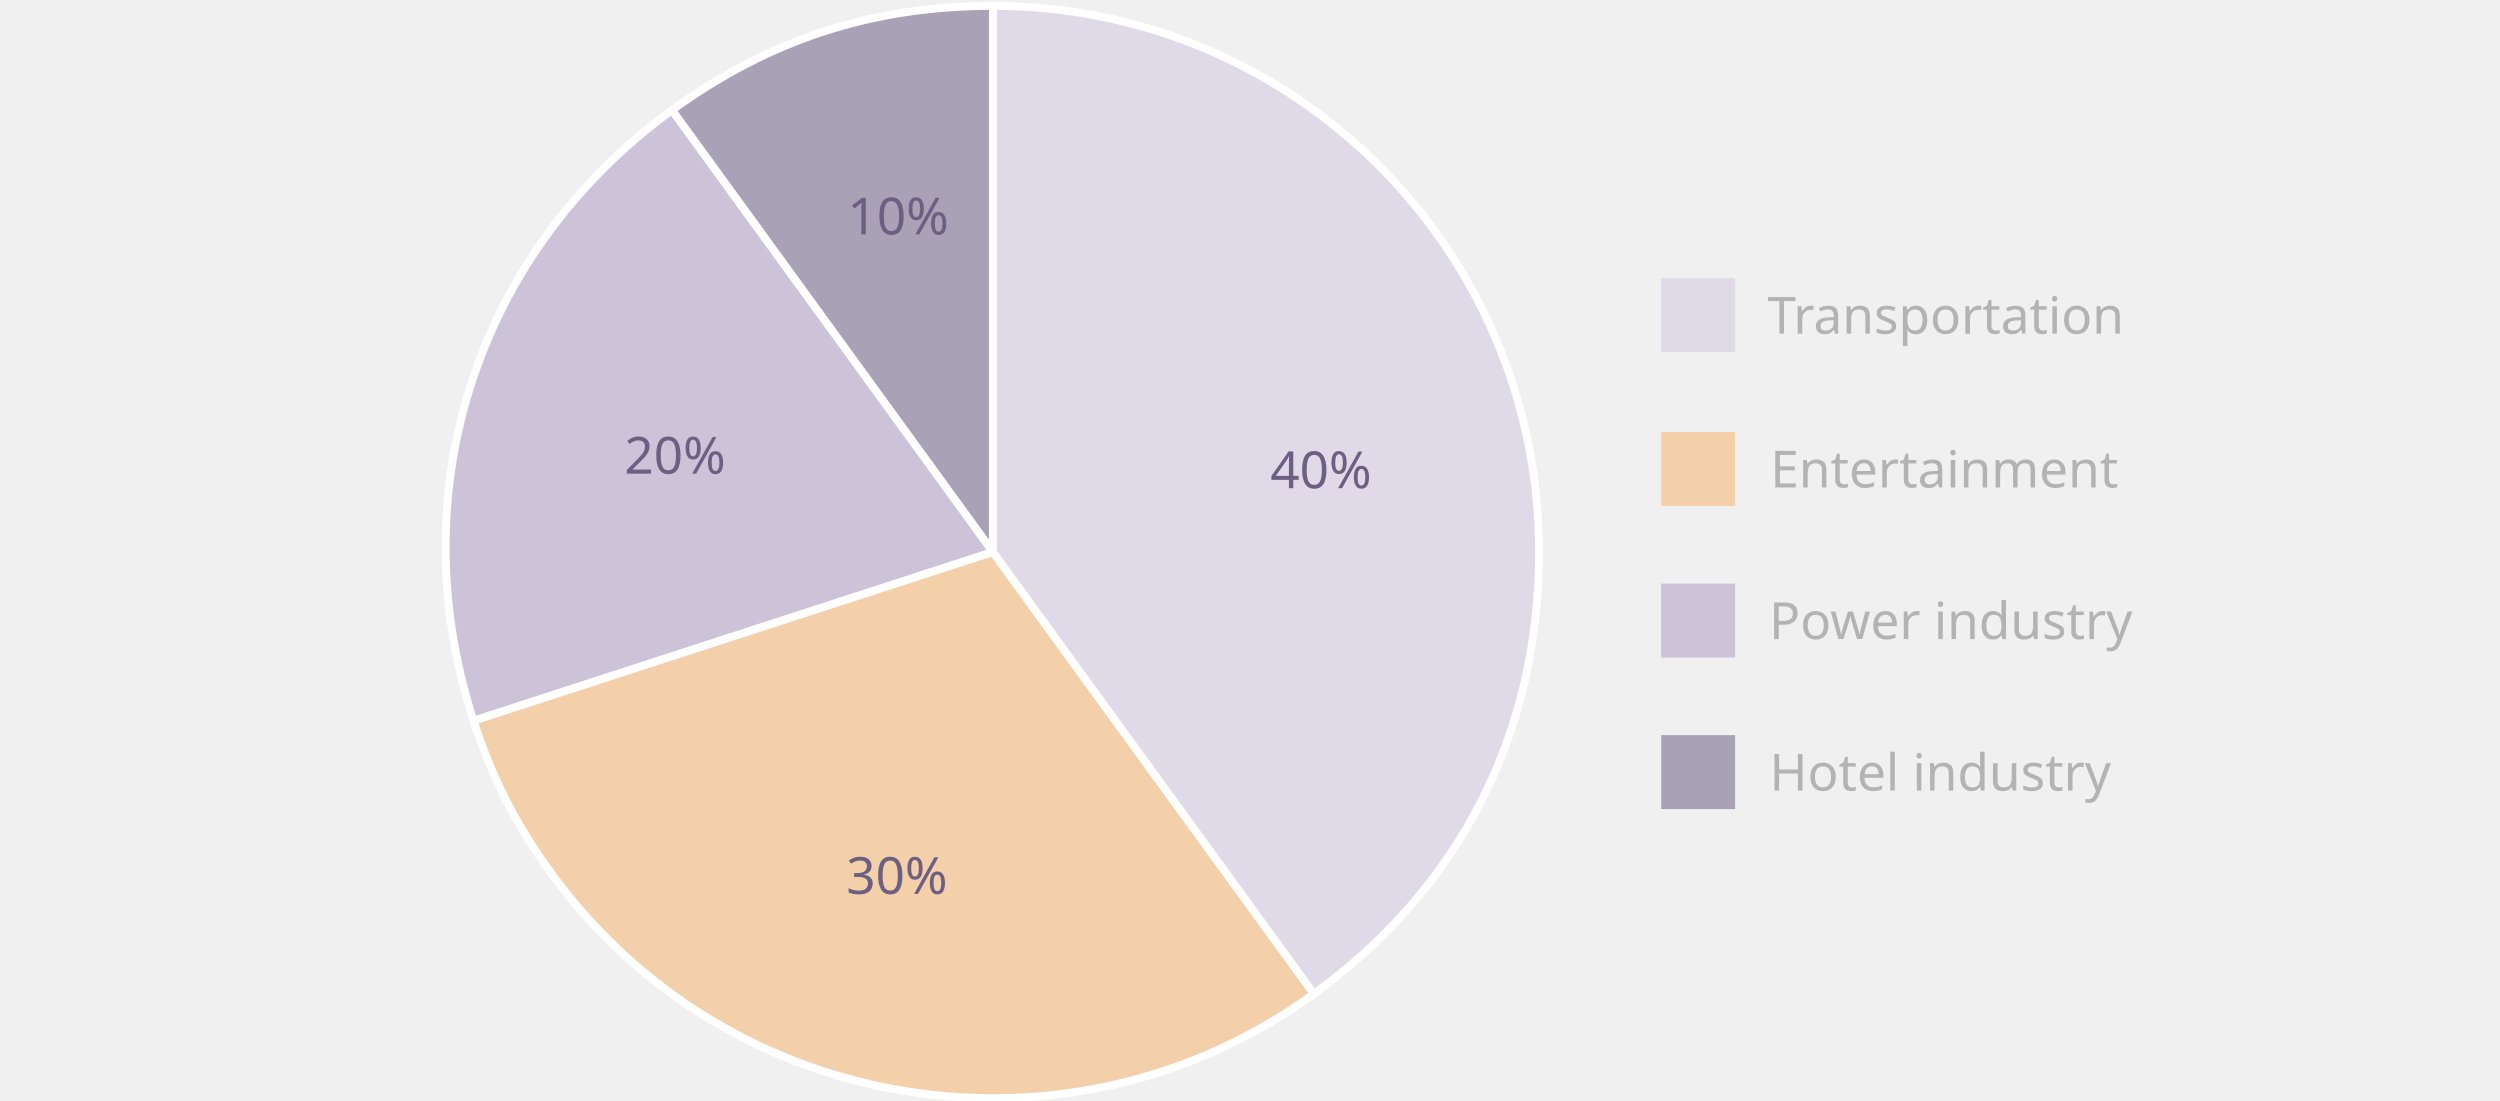
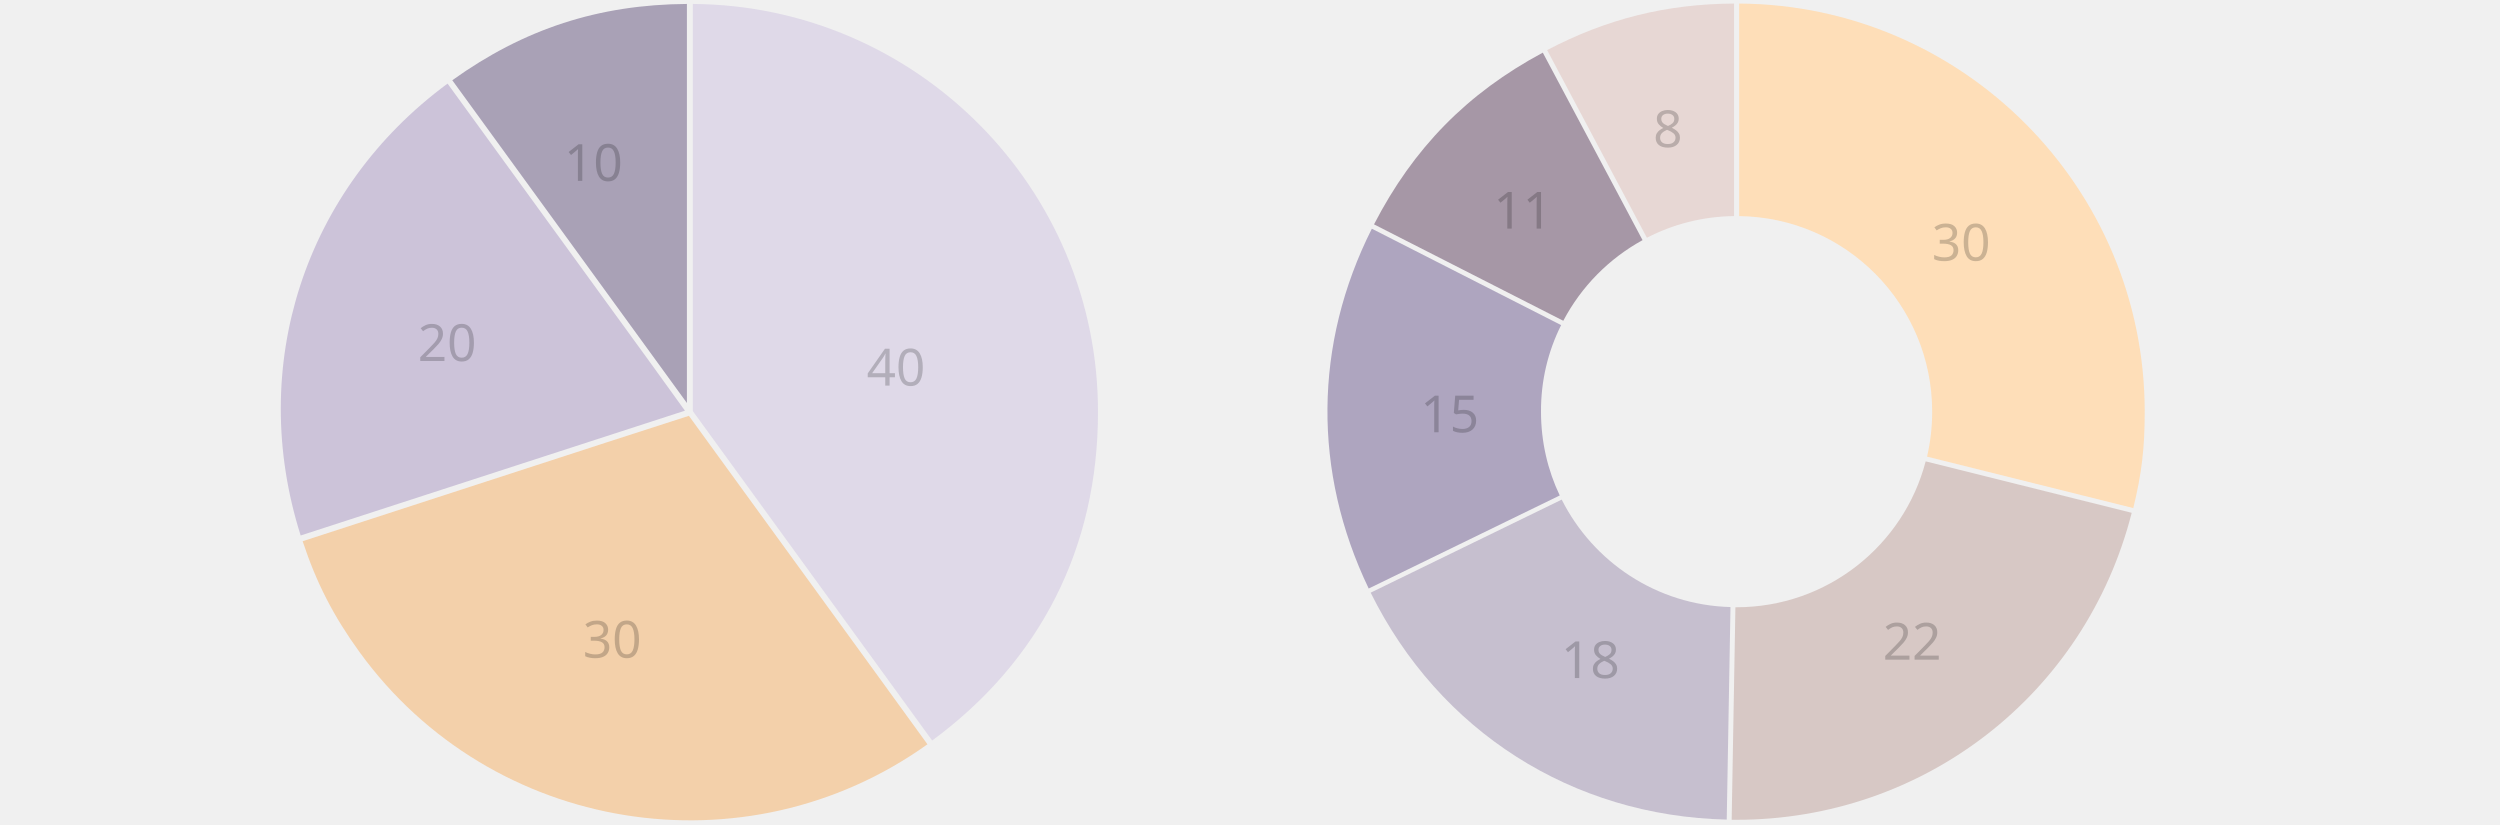
- <svg xmlns="http://www.w3.org/2000/svg" version="1.1" id="Layer_1" x="0px" y="0px" width="1268px" height="558px" viewBox="0 0 1268 558" enable-background="new 0 0 1268 558" xml:space="preserve">
+ <svg xmlns="http://www.w3.org/2000/svg" version="1.1" x="0px" y="0px" viewBox="0 0 1268 418" enable-background="new 0 0 1268 418" xml:space="preserve">
+   <g id="Layer_1">
+     <path fill="#A9A1B6" d="M348.4,2c-44.7,0.3-82.6,12.6-119,38.7l119,163.7V2z" />
+     <path fill="#CCC3D9" d="M227,42.4c-72.6,53.5-101.8,143.2-74.5,229.2l109.3-35.5l85.6-27.8L329,182.8L227,42.4z" />
+     <path fill="#F3D0AA" d="M308.2,224.2l-154.7,50.3c7,21.2,15.7,38.1,28.9,56.3c66.8,92,195.7,112.7,288,46.7l-28.5-39.3l-92.5-127.3   L308.2,224.2z" />
+     <path fill="#DFD9E8" d="M472.8,375.6c55-40.5,84.1-98.1,84.1-166.6C557,95.4,464.9,2.8,351.4,2v206.5l45.5,62.6L472.8,375.6z" />
+     <g opacity="0.2">
+       <text transform="matrix(1 0 0 1 439.5598 195.5654)" font-family="'RobotoCondensed-Regular'" font-size="26px">40</text>
+     </g>
+     <g opacity="0.2">
+       <text transform="matrix(1 0 0 1 295.6359 333.5805)" font-family="'RobotoCondensed-Regular'" font-size="26px">30</text>
+     </g>
+     <g opacity="0.2">
+       <text transform="matrix(1 0 0 1 211.9064 183.1082)" font-family="'RobotoCondensed-Regular'" font-size="26px">20</text>
+     </g>
+     <g opacity="0.2">
+       <text transform="matrix(1 0 0 1 286.1076 91.7485)" font-family="'RobotoCondensed-Regular'" font-size="26px">10</text>
+     </g>
+     <g>
+       <path fill="#E7D7D4" d="M879.5,1.8C845.2,2,815,9.5,784.7,25.4l50.6,95.2c13.3-6.9,28.3-10.8,44.2-11V1.8z" />
+       <path fill="#A697A6" d="M833.1,121.8l-14.5-27.3l-36.1-67.8c-38.4,20.6-65.6,48.4-85.6,87.1l96,48.9    C802,145.4,816,131.2,833.1,121.8z" />
+       <path fill="#AEA5BF" d="M791.8,164.9l-96-48.9c-29.5,58.6-30,123.3-1.6,182.5l96.9-47.2c-6.1-12.8-9.5-27.2-9.5-42.4    C781.5,193,785.2,178.1,791.8,164.9z" />
+       <path fill="#C6BFCF" d="M792.1,253.4l-96.9,47.2c34.8,70.3,102.2,113.3,180.6,115.1l1.9-107.8C840.3,306.9,808,285,792.1,253.4z" />
+       <path fill="#D7C8C5" d="M880.7,308c-0.2,0-0.3,0-0.5,0l-1.9,107.8c0.8,0,1.6,0,2.5,0c94.9,0,176.9-63.5,200.4-155.7L976.7,234    C965.6,276.6,926.8,308,880.7,308z" />
+       <path fill="#FEDEB8" d="M980,208.8c0,7.8-0.9,15.5-2.6,22.8l104.6,26.1c4.3-17.6,5.8-30.5,5.8-48.9c0-113.7-92.2-206.3-205.7-207    v107.8C936.2,110.3,980,154.4,980,208.8z" />
+       <g opacity="0.2">
+         <text transform="matrix(1 0 0 1 979.8418 132.2021)" font-family="'RobotoCondensed-Regular'" font-size="26px">30</text>
+       </g>
+       <g opacity="0.2">
+         <text transform="matrix(1 0 0 1 954.9523 334.5901)" font-family="'RobotoCondensed-Regular'" font-size="26px">22</text>
+       </g>
+       <g opacity="0.2">
+         <text transform="matrix(1 0 0 1 791.7653 343.9234)" font-family="'RobotoCondensed-Regular'" font-size="26px">18</text>
+       </g>
+       <g opacity="0.2">
+         <text transform="matrix(1 0 0 1 720.432 219.2567)" font-family="'RobotoCondensed-Regular'" font-size="26px">15</text>
+       </g>
+       <g opacity="0.2">
+         <text transform="matrix(1 0 0 1 757.5126 115.949)" font-family="'RobotoCondensed-Regular'" font-size="26px">11</text>
+       </g>
+       <g opacity="0.2">
+         <text transform="matrix(1 0 0 1 838.4888 74.6157)" font-family="'RobotoCondensed-Regular'" font-size="26px">8</text>
+       </g>
+     </g>
+   </g>
  <g id="Layer_2">
</g>
-   <g>
-     <g>
-       <path fill="#A9A1B6" stroke="#FFFFFF" stroke-width="4" stroke-miterlimit="10" d="M503.615,279.99L340.804,55.9    C390.309,19.933,442.424,3,503.615,3V279.99z" />
-     </g>
-   </g>
-   <g>
-     <g>
-       <path fill="#CCC3D9" stroke="#FFFFFF" stroke-width="4" stroke-miterlimit="10" d="M503.615,279.99l-263.433,85.595    c-37.818-116.392,1.613-237.75,100.623-309.684L503.615,279.99z" />
-     </g>
-   </g>
-   <g>
-     <g>
-       <path fill="#F3D0AA" stroke="#FFFFFF" stroke-width="4" stroke-miterlimit="10" d="M503.615,279.99l162.811,224.09    c-123.761,89.918-296.983,62.482-386.9-61.279c-17.984-24.752-29.889-48.118-39.344-77.216L503.615,279.99z" />
-     </g>
-   </g>
-   <g>
-     <g>
-       <path fill="#DFD9E8" stroke="#FFFFFF" stroke-width="4" stroke-miterlimit="10" d="M503.615,279.99V3    c152.977,0,276.99,124.013,276.99,276.99c0,91.786-39.923,170.139-114.179,224.09L503.615,279.99z" />
-     </g>
-   </g>
-   <rect x="842.56" y="141.119" fill="#DFD9E8" width="37.498" height="37.498" />
-   <g>
-     <text transform="matrix(1 0 0 1 896.4498 169.2421)" fill="#B3B3B3" font-family="'RobotoCondensed-Regular'" font-size="26px">Transportation</text>
-   </g>
-   <g>
-     <text transform="matrix(1 0 0 1 644.3029 247.6163)" fill="#6C5F82" font-family="'RobotoCondensed-Regular'" font-size="26px">40%</text>
-   </g>
-   <g>
-     <text transform="matrix(1 0 0 1 429.2352 453.3816)" fill="#6C5F82" font-family="'RobotoCondensed-Regular'" font-size="26px">30%</text>
-   </g>
-   <g>
-     <text transform="matrix(1 0 0 1 316.6972 240.2422)" fill="#6C5F82" font-family="'RobotoCondensed-Regular'" font-size="26px">20%</text>
-   </g>
-   <g>
-     <text transform="matrix(1 0 0 1 429.8615 118.8971)" fill="#6C5F82" font-family="'RobotoCondensed-Regular'" font-size="26px">10%</text>
-   </g>
-   <rect x="842.56" y="219.119" fill="#F3D0AA" width="37.498" height="37.498" />
-   <g>
-     <text transform="matrix(1 0 0 1 897.9098 247.2421)" fill="#B3B3B3" font-family="'RobotoCondensed-Regular'" font-size="26px">Entertainment</text>
-   </g>
-   <rect x="842.56" y="296" fill="#CCC3D9" width="37.498" height="37.498" />
-   <g>
-     <text transform="matrix(1 0 0 1 897.3385 324.1234)" fill="#B3B3B3" font-family="'RobotoCondensed-Regular'" font-size="26px">Power industry</text>
-   </g>
-   <rect x="842.56" y="372.881" fill="#A9A1B6" width="37.498" height="37.498" />
-   <g>
-     <text transform="matrix(1 0 0 1 897.5035 401.0048)" fill="#B3B3B3" font-family="'RobotoCondensed-Regular'" font-size="26px">Hotel industry</text>
-   </g>
+   <g id="Layer_3">
+ </g>
</svg>
